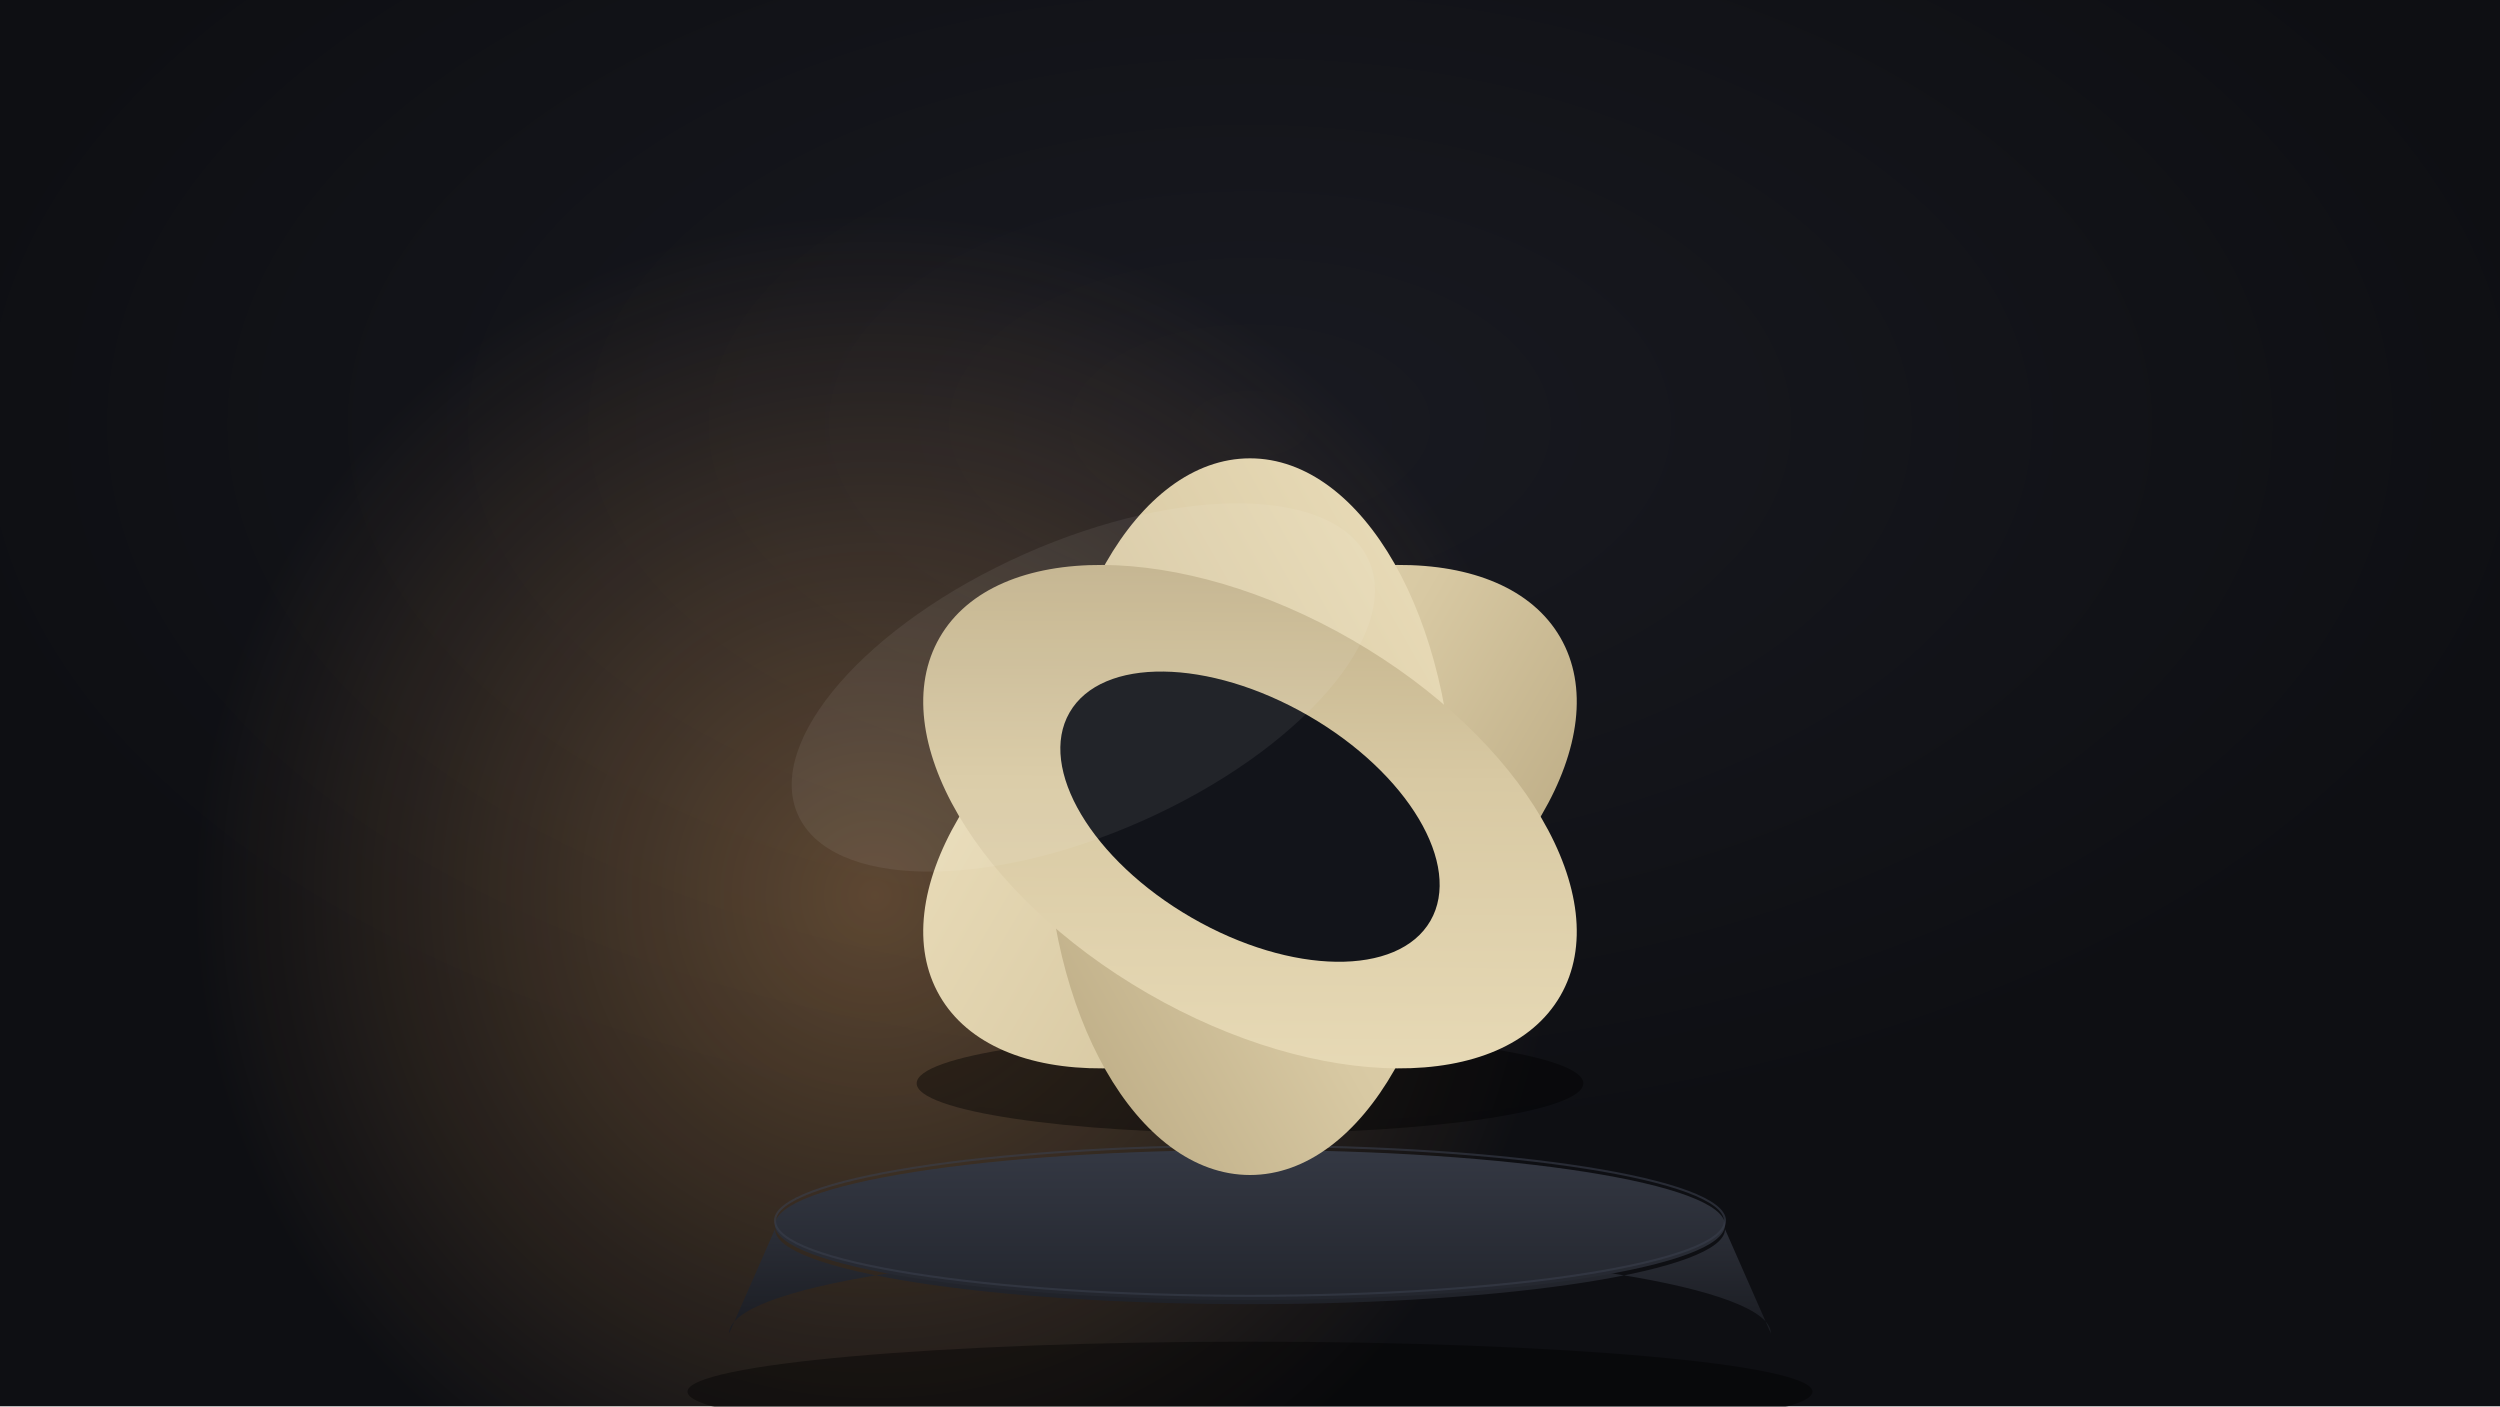
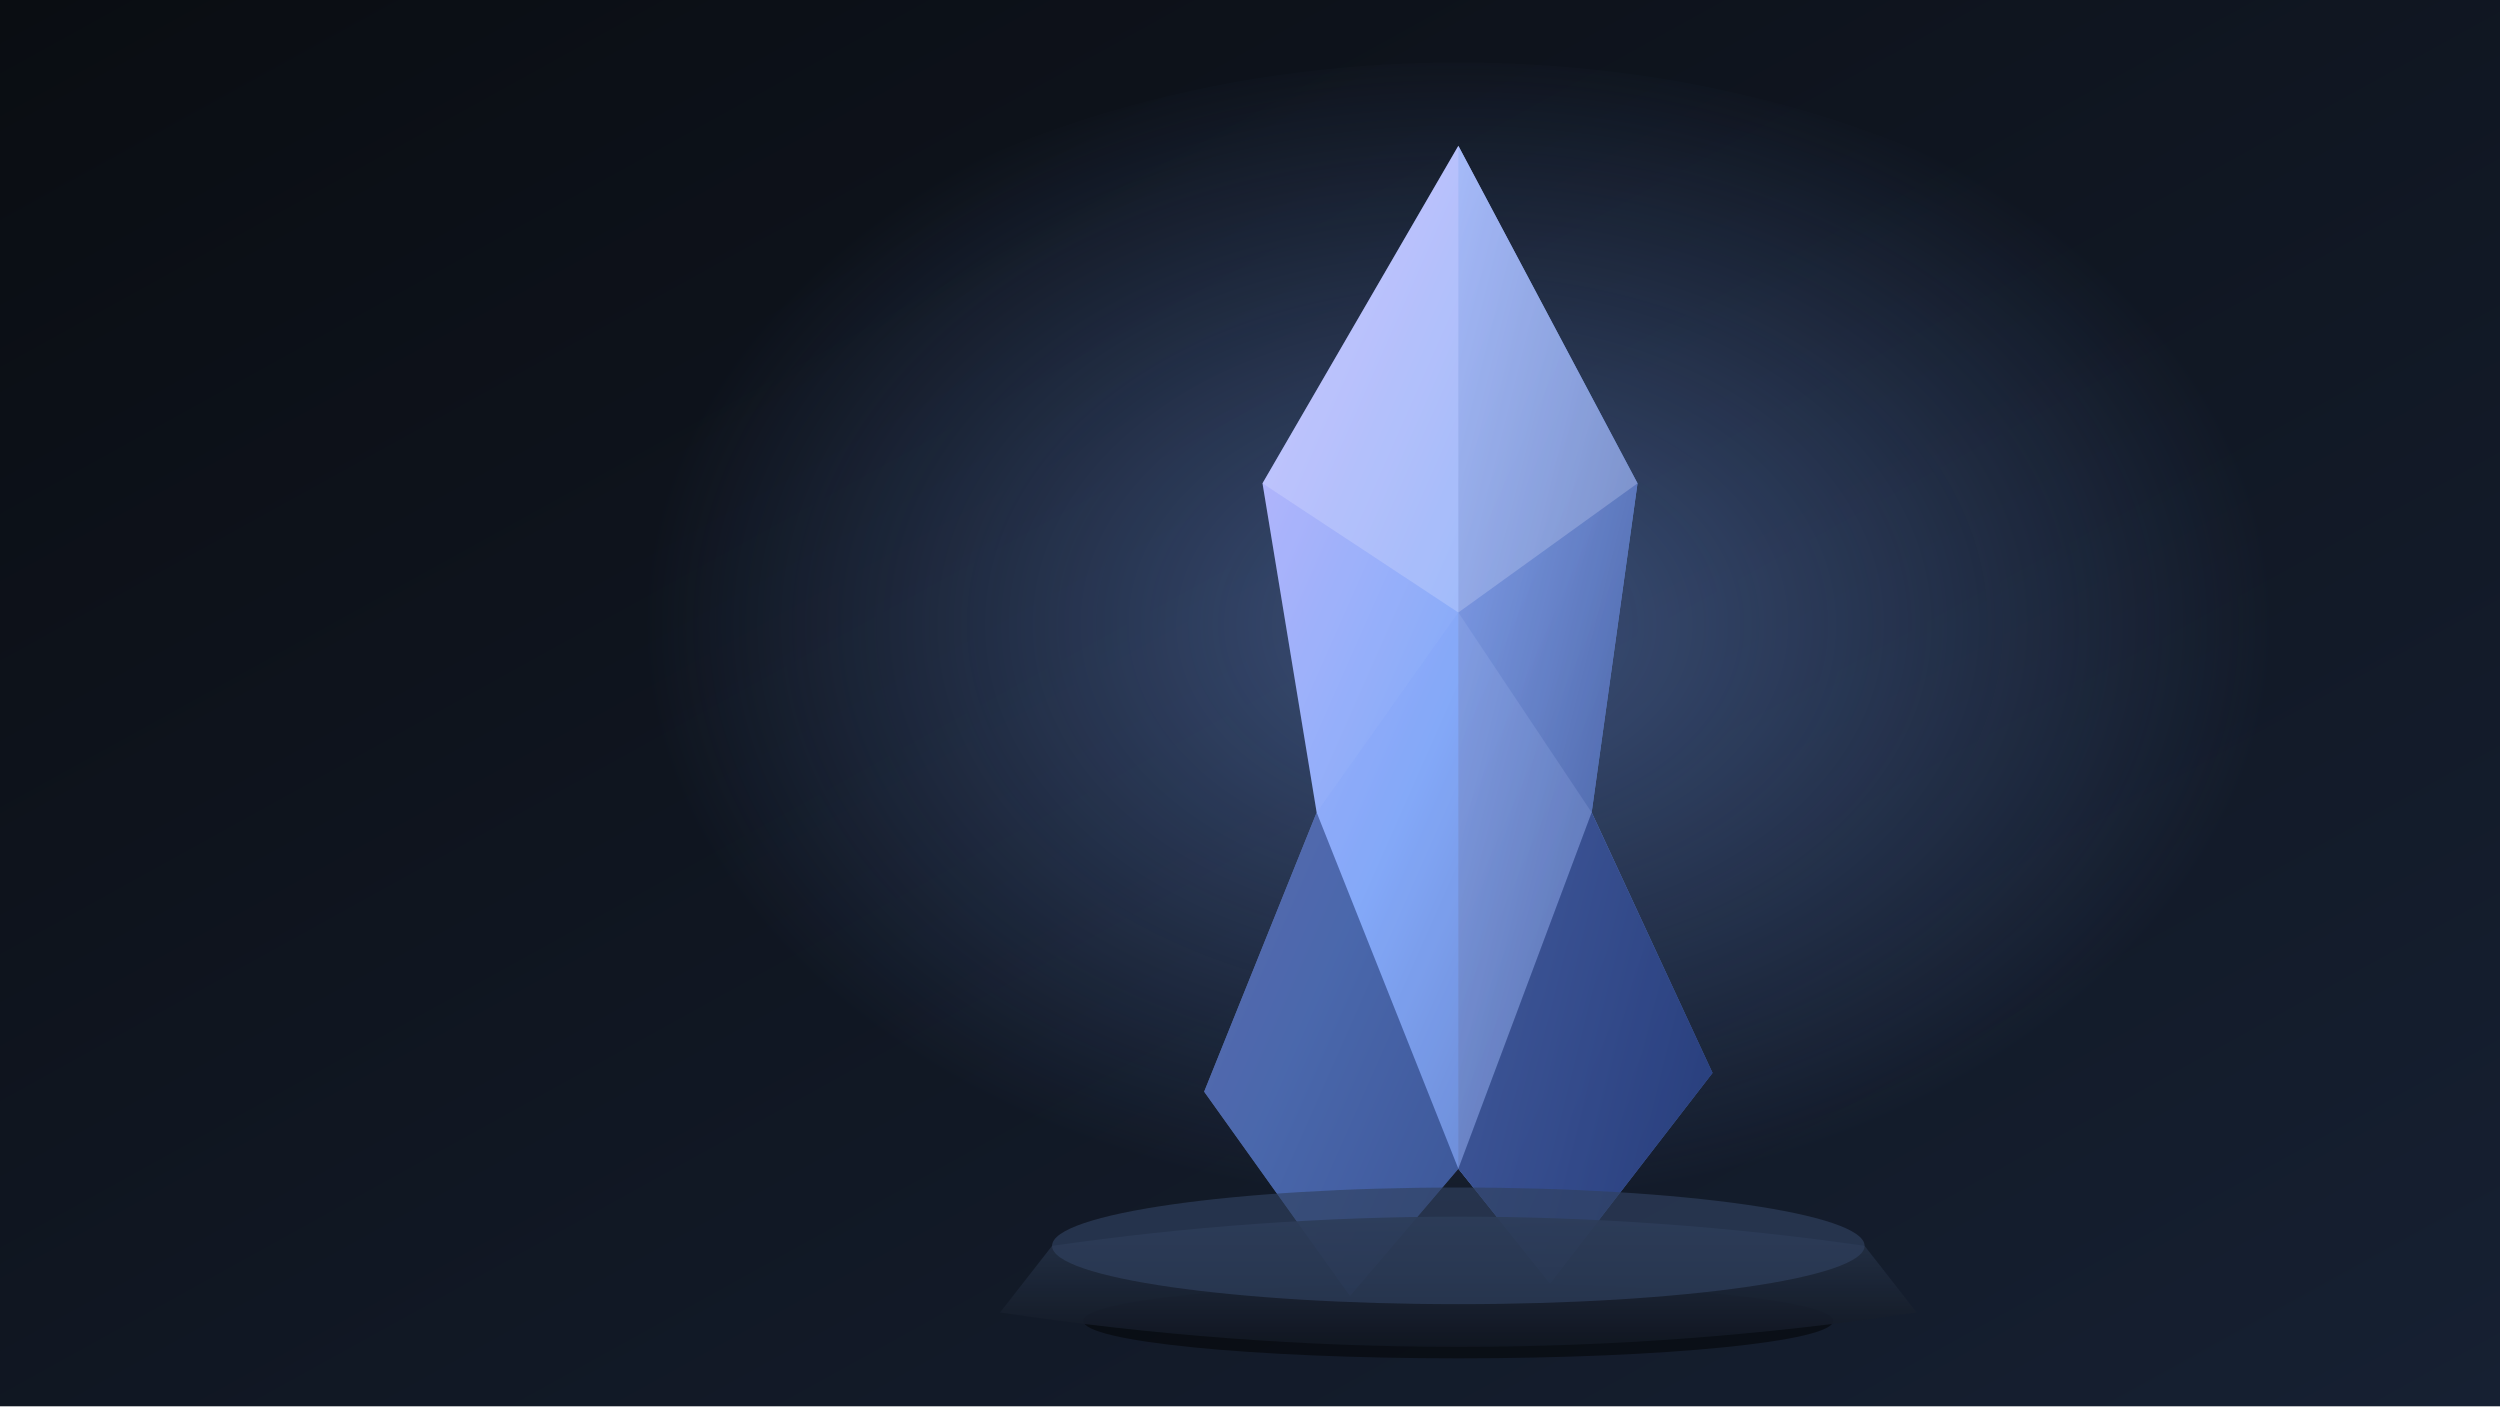
- <svg xmlns="http://www.w3.org/2000/svg" viewBox="0 0 1200 675">
+ <svg xmlns="http://www.w3.org/2000/svg" viewBox="0 0 1200 675" width="1200" height="675" role="img" aria-label="Procedural Crystal poster, desktop">
  <defs>
-     <radialGradient id="bg" cx="50%" cy="30%" r="75%">
-       <stop offset="0%" stop-color="#191a21" />
-       <stop offset="70%" stop-color="#0e0f13" />
+     <linearGradient id="bg" x1="0" y1="0" x2="1" y2="1">
+       <stop offset="0" stop-color="#0a0d12" />
+       <stop offset="1" stop-color="#162032" />
+     </linearGradient>
+     <radialGradient id="glow" cx="50%" cy="45%" r="46%">
+       <stop offset="0" stop-color="#7aa2f7" stop-opacity="0.42" />
+       <stop offset="1" stop-color="#7aa2f7" stop-opacity="0" />
    </radialGradient>
-     <radialGradient id="glow" cx="50%" cy="50%" r="50%">
-       <stop offset="0%" stop-color="#ffb86b" stop-opacity="0.32" />
-       <stop offset="100%" stop-color="#ffb86b" stop-opacity="0" />
-     </radialGradient>
-     <linearGradient id="knot" x1="0%" y1="0%" x2="100%" y2="100%">
-       <stop offset="0%" stop-color="#ecdfbc" />
-       <stop offset="55%" stop-color="#d8c9a3" />
-       <stop offset="100%" stop-color="#b7a67f" />
+     <linearGradient id="crystal" x1="0" y1="0" x2="1" y2="1">
+       <stop offset="0" stop-color="#c8b5ff" />
+       <stop offset="0.48" stop-color="#7aa2f7" />
+       <stop offset="1" stop-color="#3d59a1" />
    </linearGradient>
-     <linearGradient id="pedestal" x1="0%" y1="0%" x2="0%" y2="100%">
-       <stop offset="0%" stop-color="#2b2e37" />
-       <stop offset="100%" stop-color="#1a1c22" />
+     <linearGradient id="crystal-deep" x1="0" y1="0" x2="0.9" y2="1">
+       <stop offset="0" stop-color="#8eaaf5" />
+       <stop offset="1" stop-color="#273d76" />
    </linearGradient>
-     <linearGradient id="pedestal-top" x1="0%" y1="0%" x2="0%" y2="100%">
-       <stop offset="0%" stop-color="#343843" />
-       <stop offset="100%" stop-color="#23262e" />
+     <linearGradient id="stage" x1="0" y1="0" x2="0" y2="1">
+       <stop offset="0" stop-color="#27354d" />
+       <stop offset="1" stop-color="#111722" />
    </linearGradient>
  </defs>
  <rect width="1200" height="675" fill="url(#bg)" />
-   <circle cx="420" cy="430" r="330" fill="url(#glow)" />
-   <ellipse cx="600" cy="668" rx="270" ry="24" fill="#000000" opacity="0.4" />
-   <path d="M 372 590 L 350 640 A 250 40 0 0 1 850 640 L 828 590 A 228 36 0 0 1 372 590 Z" fill="url(#pedestal)" />
-   <ellipse cx="600" cy="588" rx="228" ry="36" fill="url(#pedestal-top)" />
-   <ellipse cx="600" cy="586" rx="228" ry="36" fill="none" stroke="#3a3f4b" stroke-opacity="0.6" />
-   <ellipse cx="600" cy="520" rx="160" ry="24" fill="#000000" opacity="0.42" />
-   <g transform="translate(600 392)">
-     <g transform="rotate(-30)">
-       <ellipse cx="0" cy="0" rx="172" ry="98" fill="url(#knot)" />
-       <ellipse cx="0" cy="0" rx="100" ry="56" fill="#12141a" />
-     </g>
-     <g transform="rotate(90)">
-       <ellipse cx="0" cy="0" rx="172" ry="98" fill="url(#knot)" />
-       <ellipse cx="0" cy="0" rx="100" ry="56" fill="#12141a" />
-     </g>
-     <g transform="rotate(210)">
-       <ellipse cx="0" cy="0" rx="172" ry="98" fill="url(#knot)" />
-       <ellipse cx="0" cy="0" rx="100" ry="56" fill="#12141a" />
-     </g>
+   <ellipse cx="700" cy="330" rx="430" ry="300" fill="url(#glow)" />
+   <ellipse cx="700" cy="634" rx="180" ry="18" fill="#000000" opacity="0.48" />
+   <g transform="translate(700 350)">
+     <path d="M 0 -280 L 86 -118 L 64 40 L 122 165 L 44 266 L 0 211 L -52 272 L -122 174 L -68 40 L -94 -118 Z" fill="url(#crystal)" />
+     <path d="M 0 -280 L 0 211 L 44 266 L 122 165 L 64 40 L 86 -118 Z" fill="url(#crystal-deep)" opacity="0.82" />
+     <path d="M 0 -280 L 86 -118 L 0 -56 L -94 -118 Z" fill="#e7eaff" opacity="0.24" />
+     <path d="M 0 -56 L 64 40 L 0 211 L -68 40 Z" fill="#b7caff" opacity="0.16" />
+     <path d="M -122 174 L -52 272 L 0 211 L -68 40 Z" fill="#1e3268" opacity="0.52" />
+     <path d="M 64 40 L 122 165 L 44 266 L 0 211 Z" fill="#253b79" opacity="0.6" />
+     <path d="M 0 -280 L 0 -56 L -68 40 L -94 -118 Z" fill="#ffffff" opacity="0.1" />
  </g>
-   <ellipse cx="520" cy="330" rx="150" ry="70" transform="rotate(-24 520 330)" fill="#ffffff" opacity="0.07" />
+   <path d="M 505 598 Q 700 570 895 598 L 920 630 Q 700 663 480 630 Z" fill="url(#stage)" opacity="0.9" />
+   <ellipse cx="700" cy="598" rx="195" ry="28" fill="#30415f" opacity="0.65" />
</svg>
